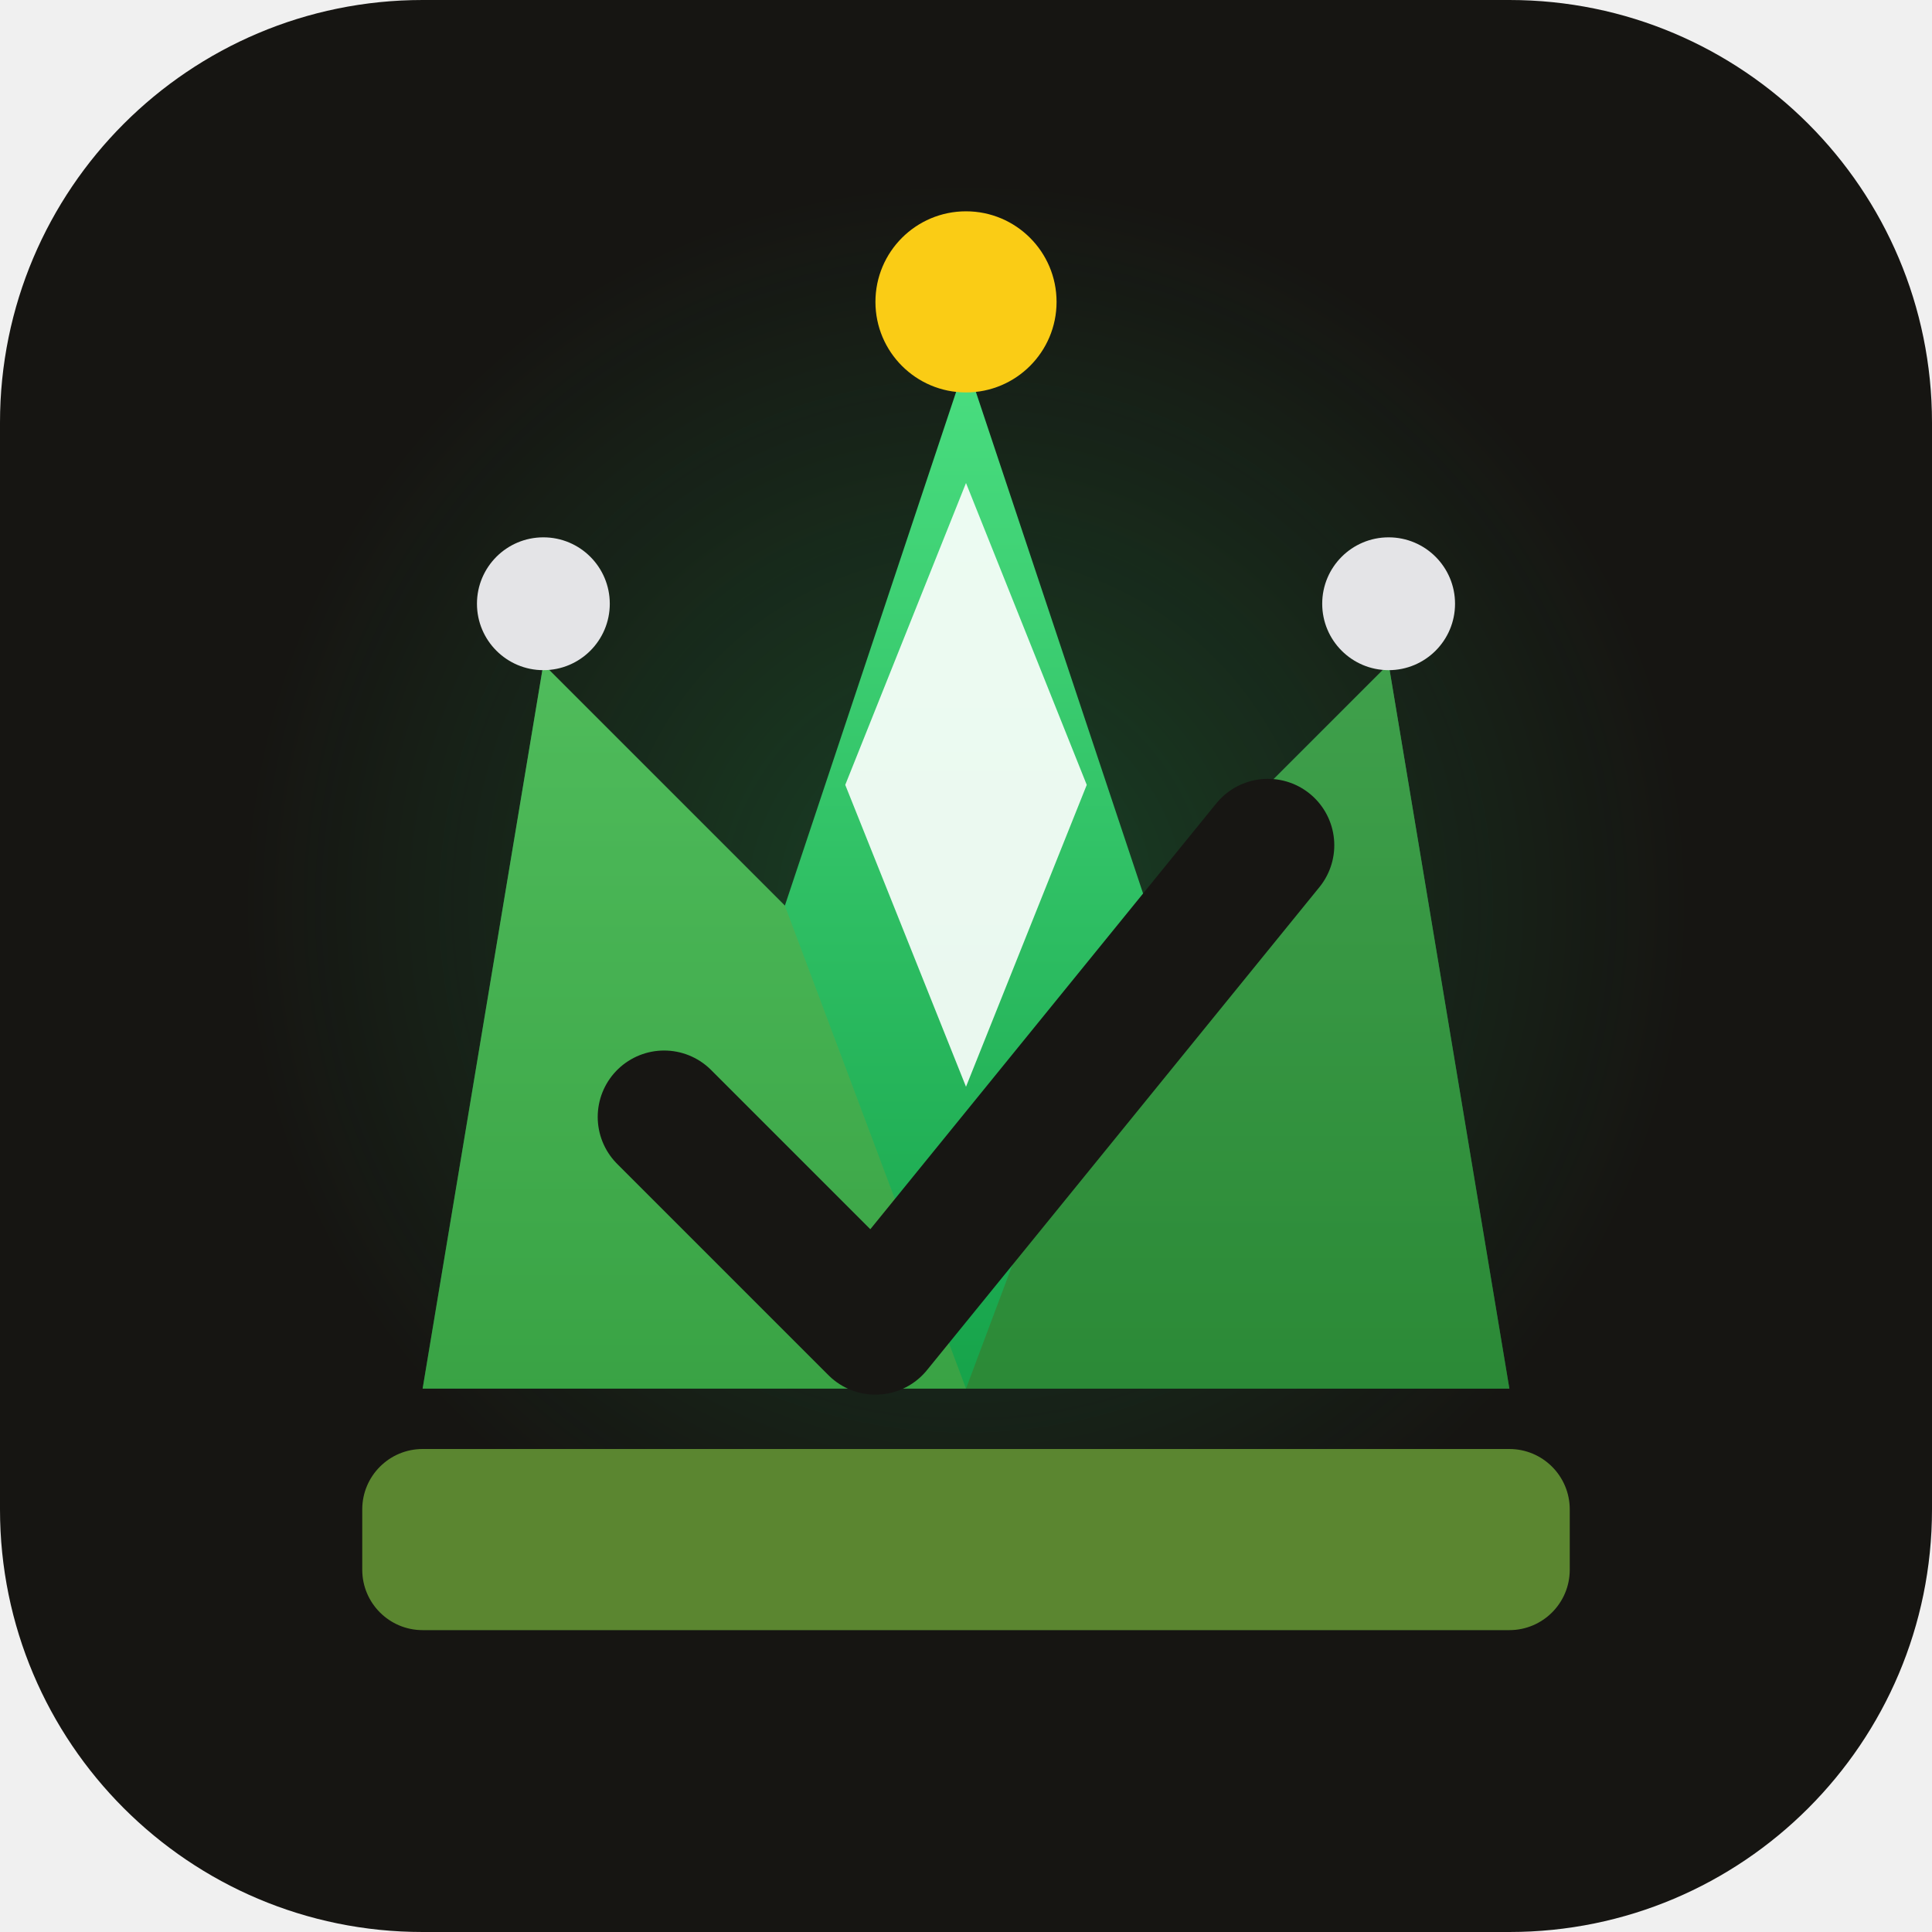
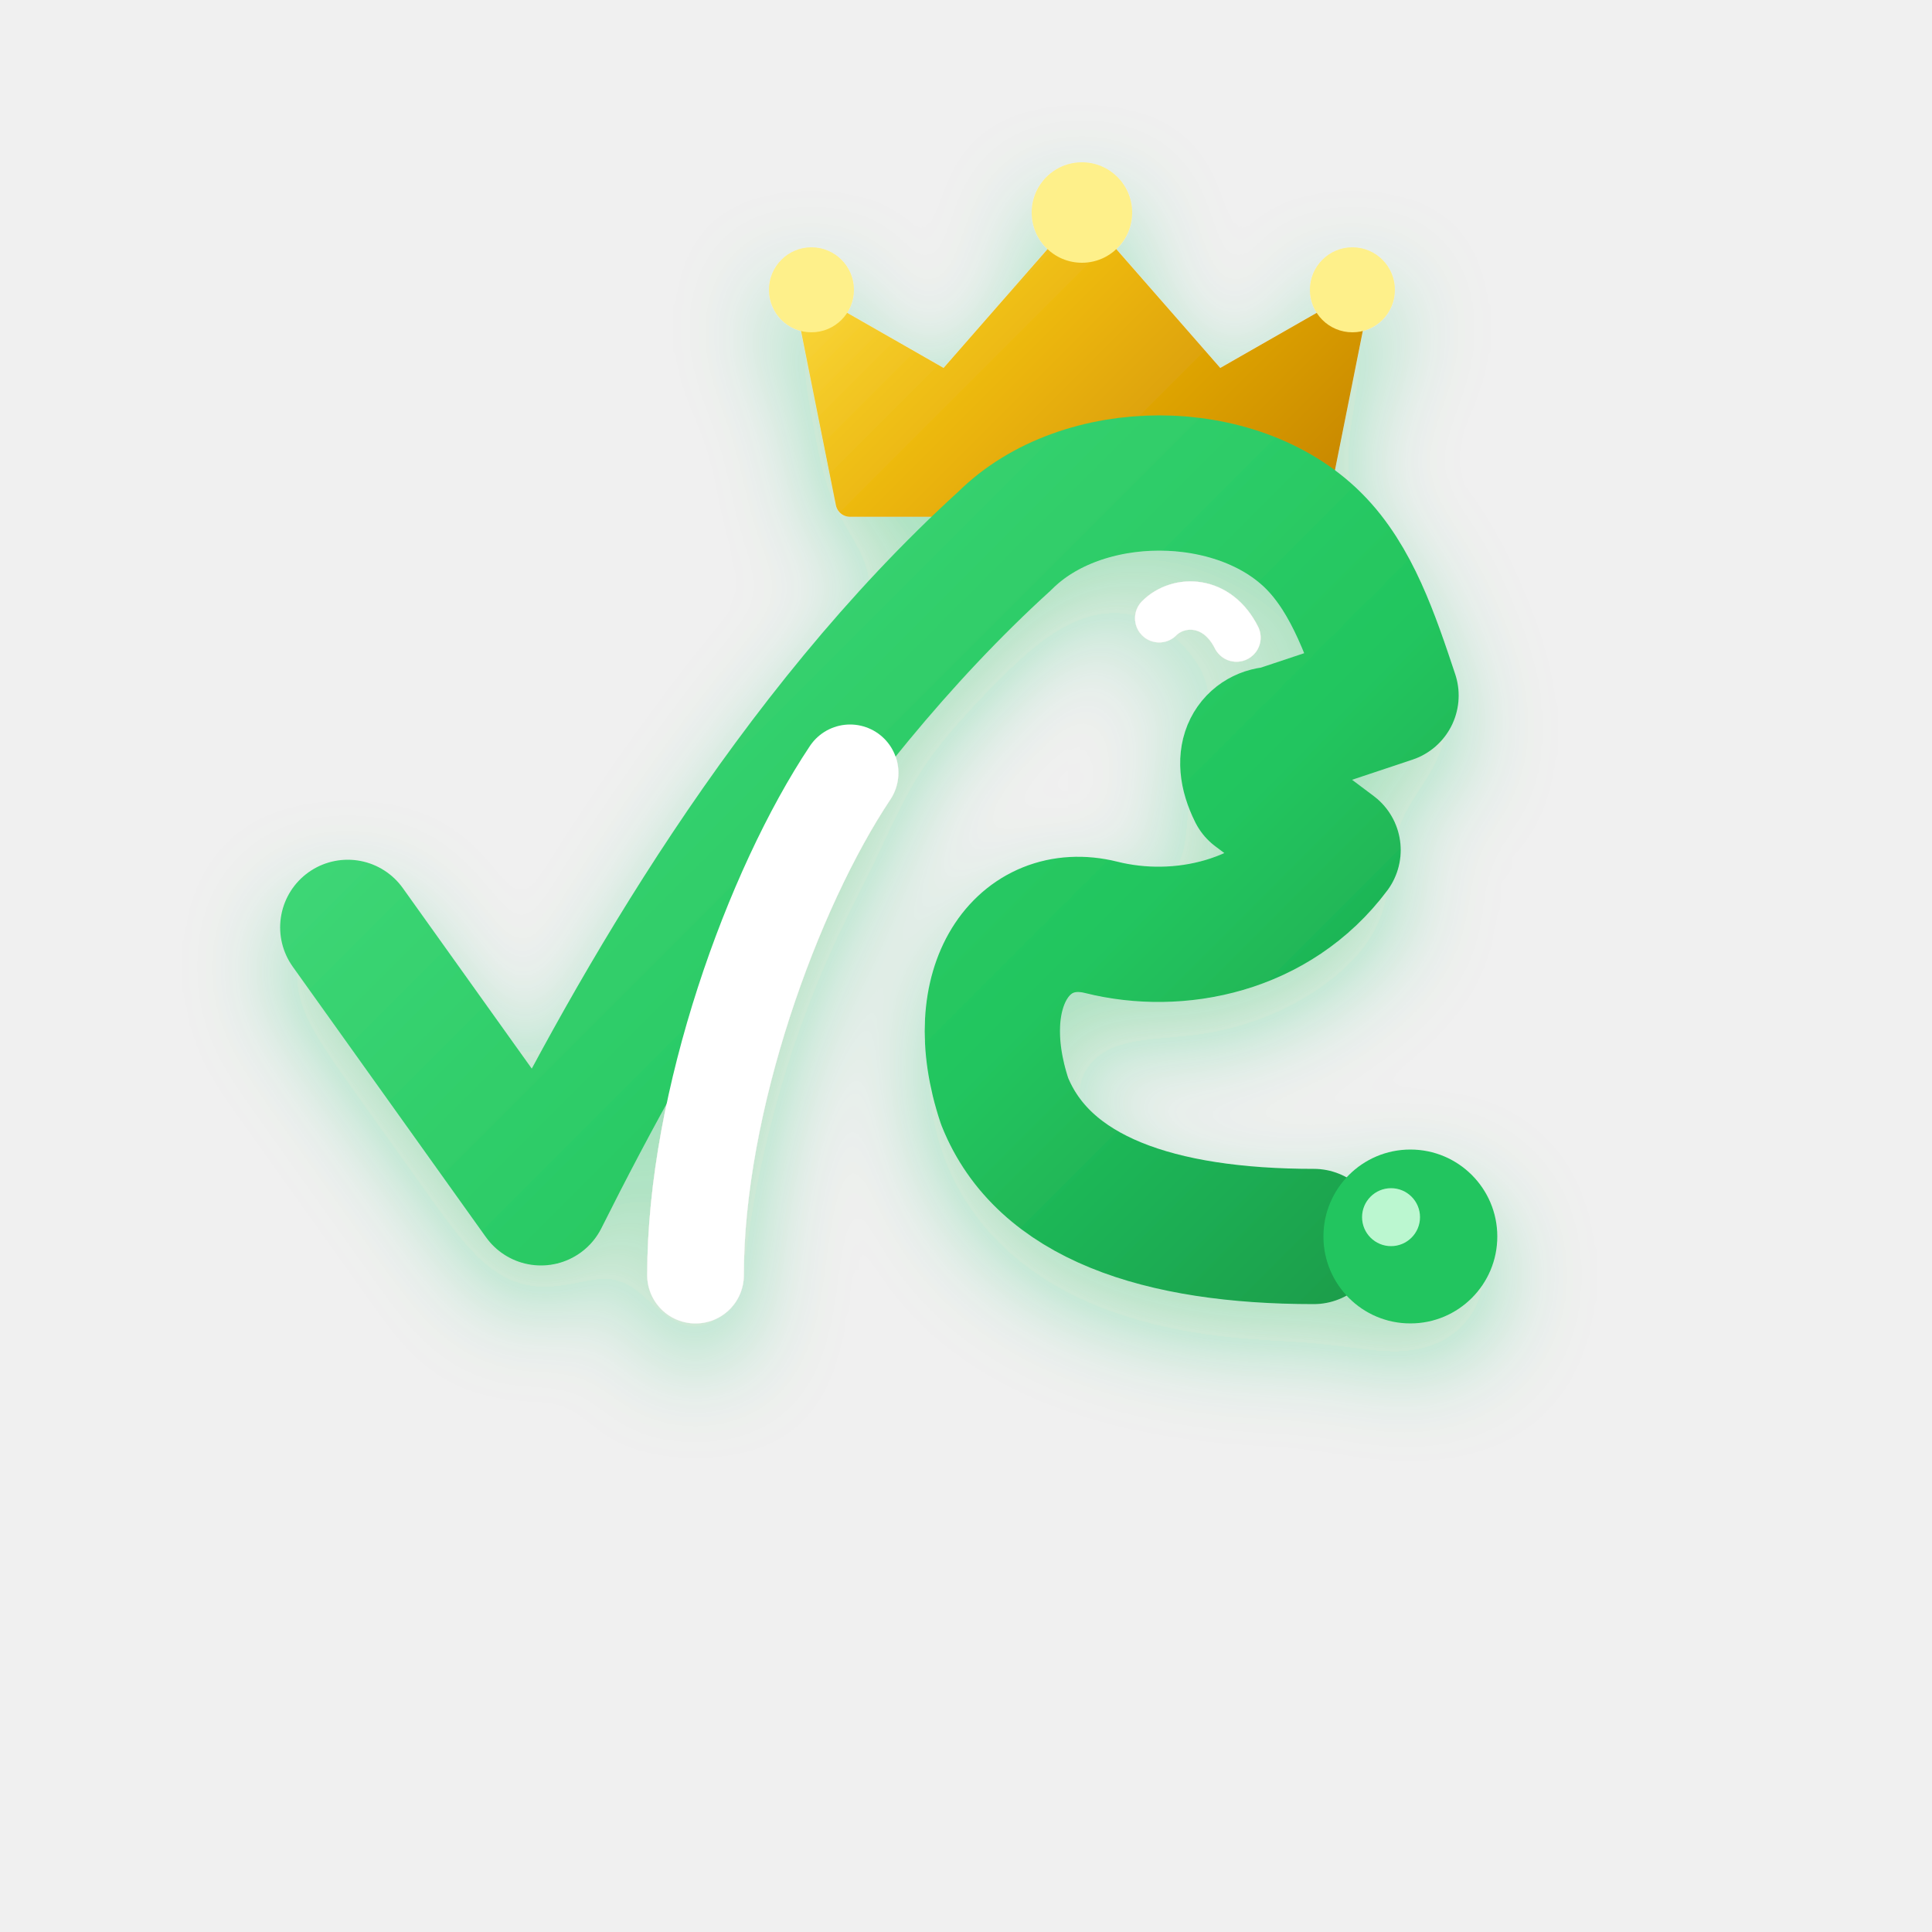
- <svg xmlns="http://www.w3.org/2000/svg" viewBox="0 0 32 32" fill="none">
-   <rect width="32" height="32" rx="7" fill="#161512" />
-   <circle cx="16" cy="15" r="12" fill="url(#pwa-glow)" opacity="0.25" />
-   <path d="M6 25C6 24.448 6.448 24 7 24H25C25.552 24 26 24.448 26 25V26C26 26.552 25.552 27 25 27H7C6.448 27 6 26.552 6 26V25Z" fill="#5b8630" />
-   <path d="M7 23L9 11L13 15L16 6L19 15L23 11L25 23H7Z" fill="url(#pwa-crown-grad)" />
-   <path d="M7 23L9 11L13 15L16 23H7Z" fill="#6fa33e" fill-opacity="0.4" />
-   <path d="M25 23L23 11L19 15L16 23H25Z" fill="#456c20" fill-opacity="0.45" />
-   <polygon points="16,8 18,13 16,18 14,13" fill="#ffffff" fill-opacity="0.9" />
-   <path d="M11 18.5L14.5 22L21 14" stroke="#171613" stroke-width="2.2" stroke-linecap="round" stroke-linejoin="round" />
-   <circle cx="16" cy="5" r="1.5" fill="#facc15" />
-   <circle cx="9" cy="10" r="1.1" fill="#e4e4e7" />
-   <circle cx="23" cy="10" r="1.1" fill="#e4e4e7" />
+ <svg xmlns="http://www.w3.org/2000/svg" viewBox="0 0 100 100" fill="none">
  <defs>
-     <radialGradient id="pwa-glow" cx="0.5" cy="0.5" r="0.5">
-       <stop stop-color="#22c55e" stop-opacity="1" />
-       <stop offset="1" stop-color="#22c55e" stop-opacity="0" />
-     </radialGradient>
-     <linearGradient id="pwa-crown-grad" x1="16" y1="6" x2="16" y2="23" gradientUnits="userSpaceOnUse">
-       <stop stop-color="#4ade80" />
-       <stop offset="1" stop-color="#16a34a" />
+     <linearGradient id="cm-green-grad" x1="20" y1="20" x2="80" y2="80" gradientUnits="userSpaceOnUse">
+       <stop offset="0%" stop-color="#4ade80" />
+       <stop offset="55%" stop-color="#22c55e" />
+       <stop offset="100%" stop-color="#15803d" />
    </linearGradient>
+     <linearGradient id="cm-crown-grad" x1="45" y1="8" x2="65" y2="28" gradientUnits="userSpaceOnUse">
+       <stop offset="0%" stop-color="#fde047" />
+       <stop offset="50%" stop-color="#eab308" />
+       <stop offset="100%" stop-color="#ca8a04" />
+     </linearGradient>
+     <filter id="cm-glow" x="-10%" y="-10%" width="120%" height="120%" filterUnits="userSpaceOnUse">
+       <feDropShadow dx="0" dy="2" stdDeviation="2.5" flood-color="#22c55e" flood-opacity="0.35" />
+     </filter>
  </defs>
+   <g filter="url(#cm-glow)">
+     <path d="M44 26 L42 16 L49 20 L56 12 L63 20 L70 16 L68 26 Z" fill="url(#cm-crown-grad)" stroke="url(#cm-crown-grad)" stroke-width="1.5" stroke-linejoin="round" stroke-linecap="round" />
+     <circle cx="42" cy="15" r="2.2" fill="#fef08a" />
+     <circle cx="56" cy="11" r="2.6" fill="#fef08a" />
+     <circle cx="70" cy="15" r="2.2" fill="#fef08a" />
+     <path d="M18 48           L28 62           C33 52 41 38 52 28           C56 24 64 24 68 28          C70 30 71 33 72 36          L66 38          C65 38 64 39 65 41          L69 44          C66 48 61 49 57 48          C53 47 50 51 52 57          C54 62 60 64 68 64" fill="none" stroke="url(#cm-green-grad)" stroke-width="7" stroke-linecap="round" stroke-linejoin="round" />
+     <path d="M60 32 C61 31 63 31 64 33" stroke="#ffffff" stroke-width="2.5" stroke-linecap="round" />
+     <path d="M36 66 C36 57 40 46 44 40" stroke="#ffffff" stroke-width="5" stroke-linecap="round" />
+     <circle cx="73" cy="64" r="4.5" fill="#22c55e" />
+     <circle cx="72" cy="63" r="1.5" fill="#bbf7d0" />
+   </g>
</svg>
